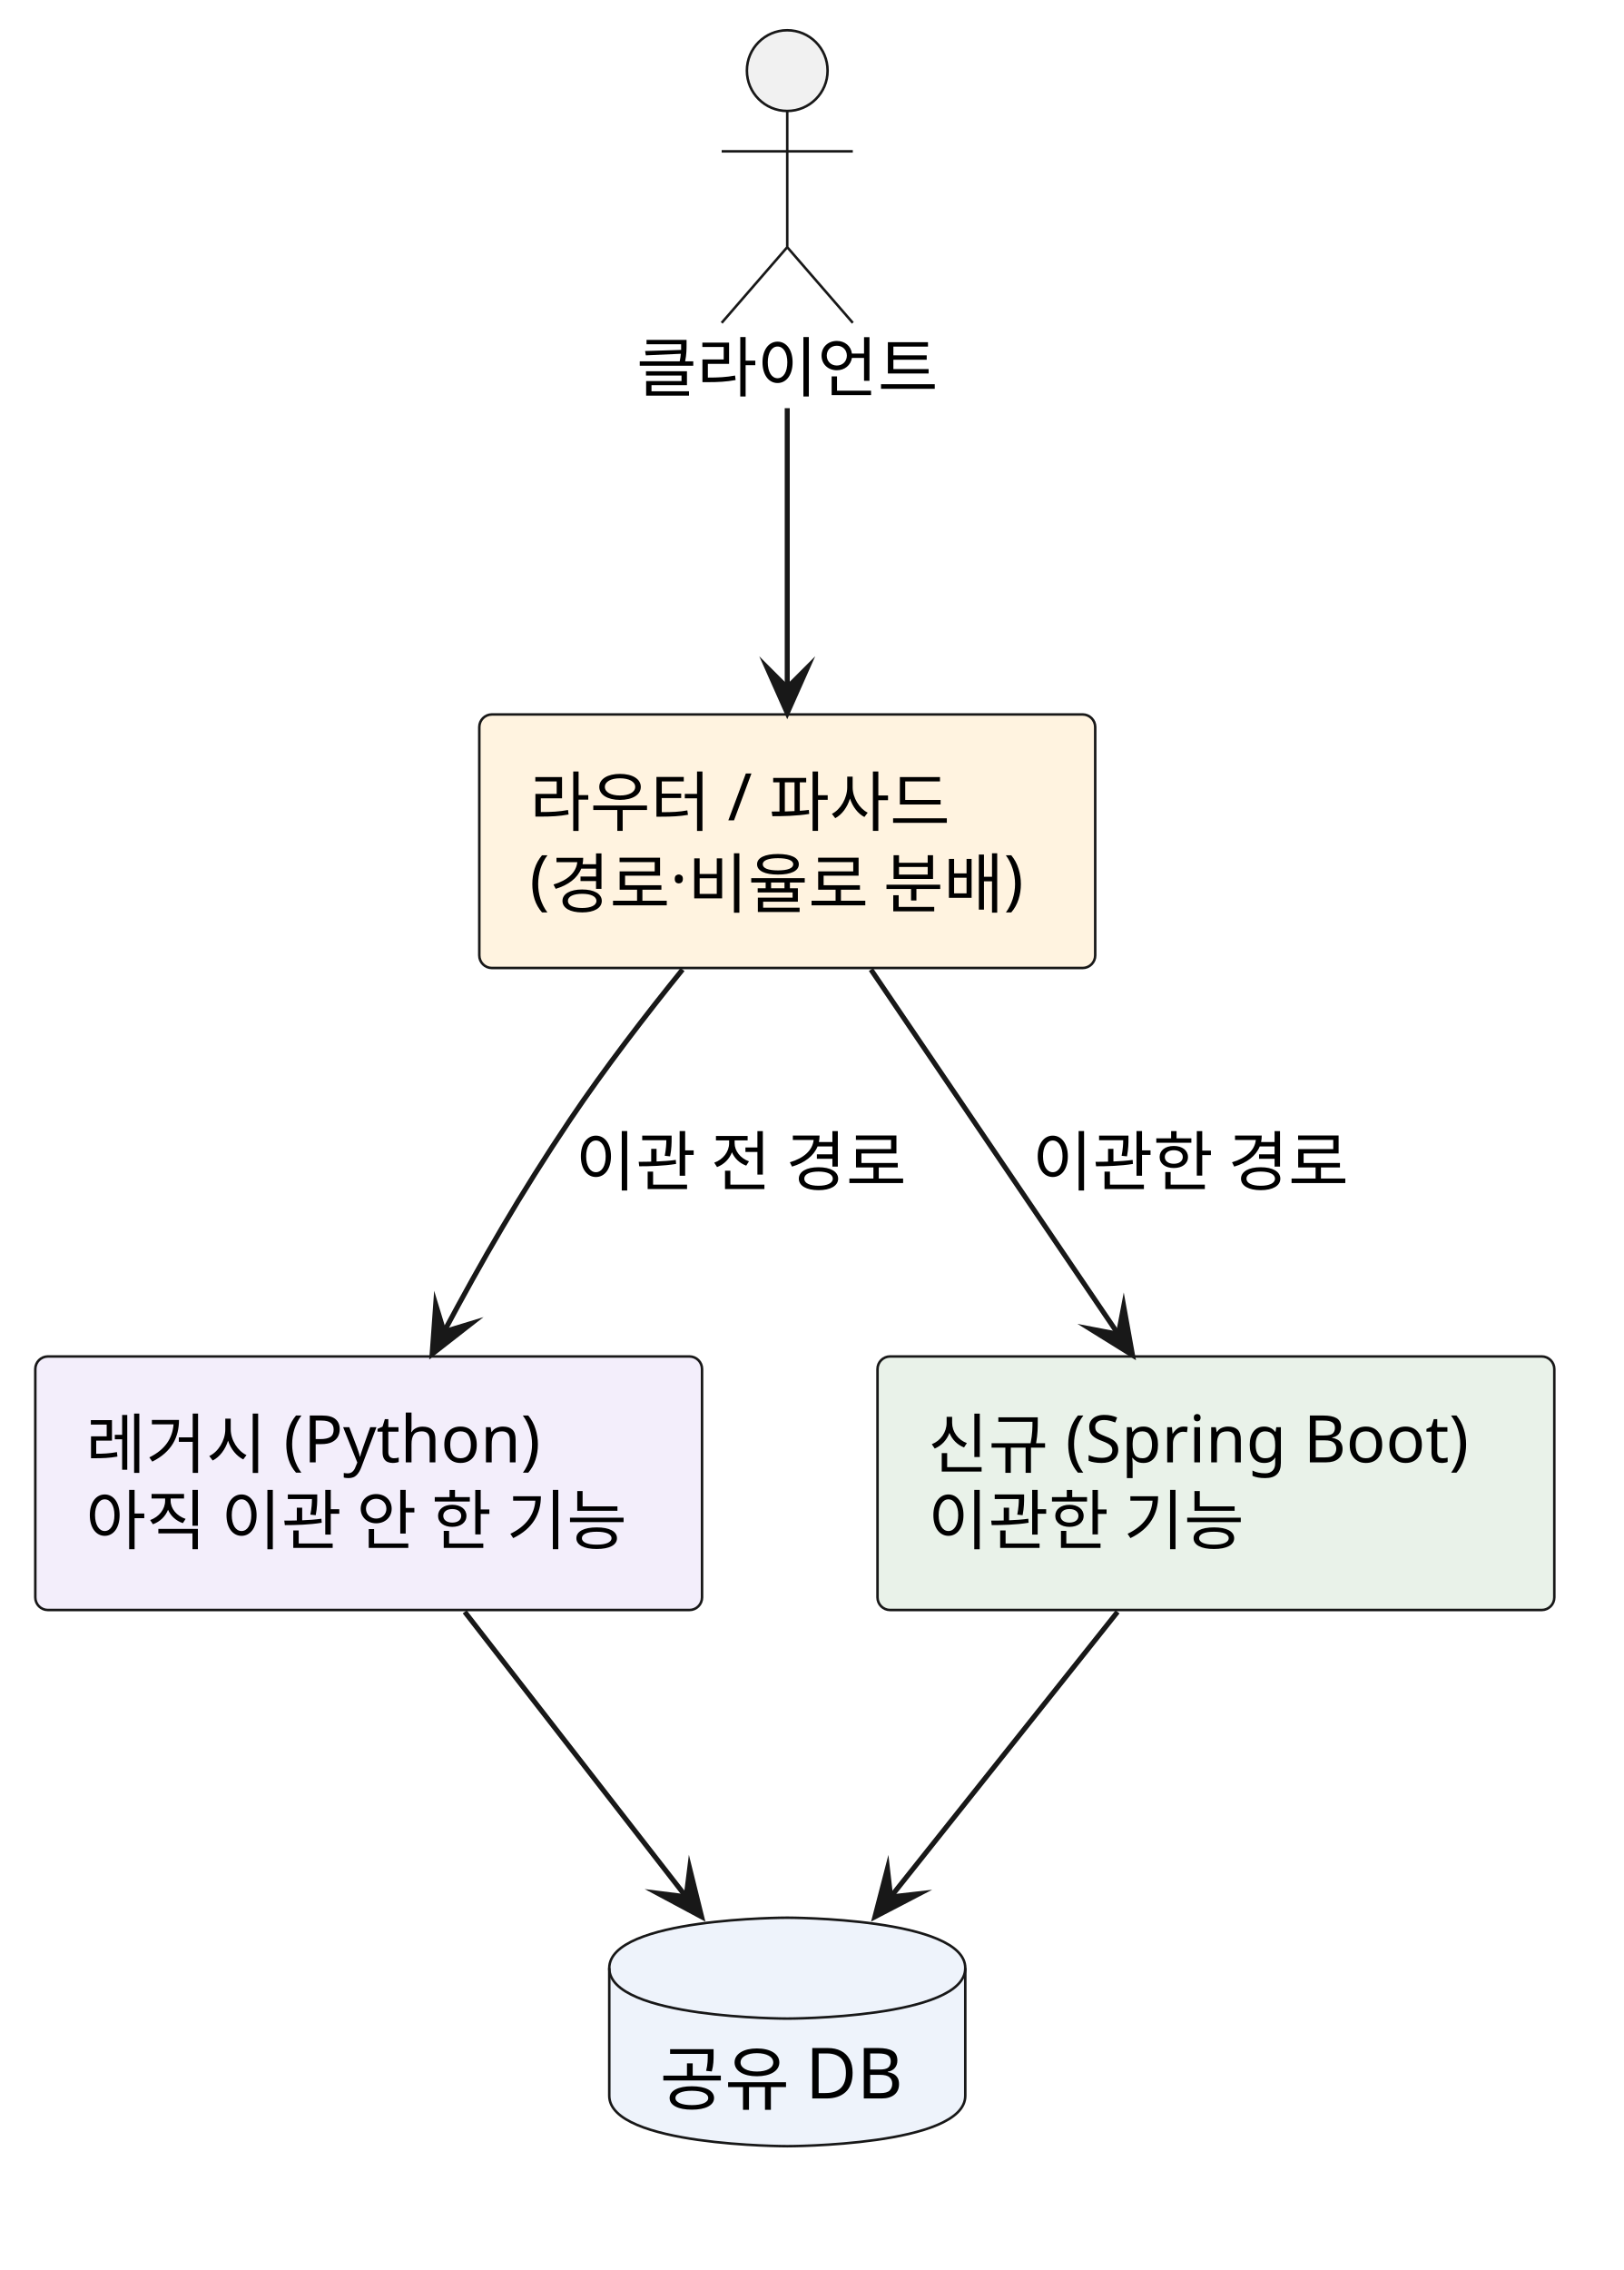
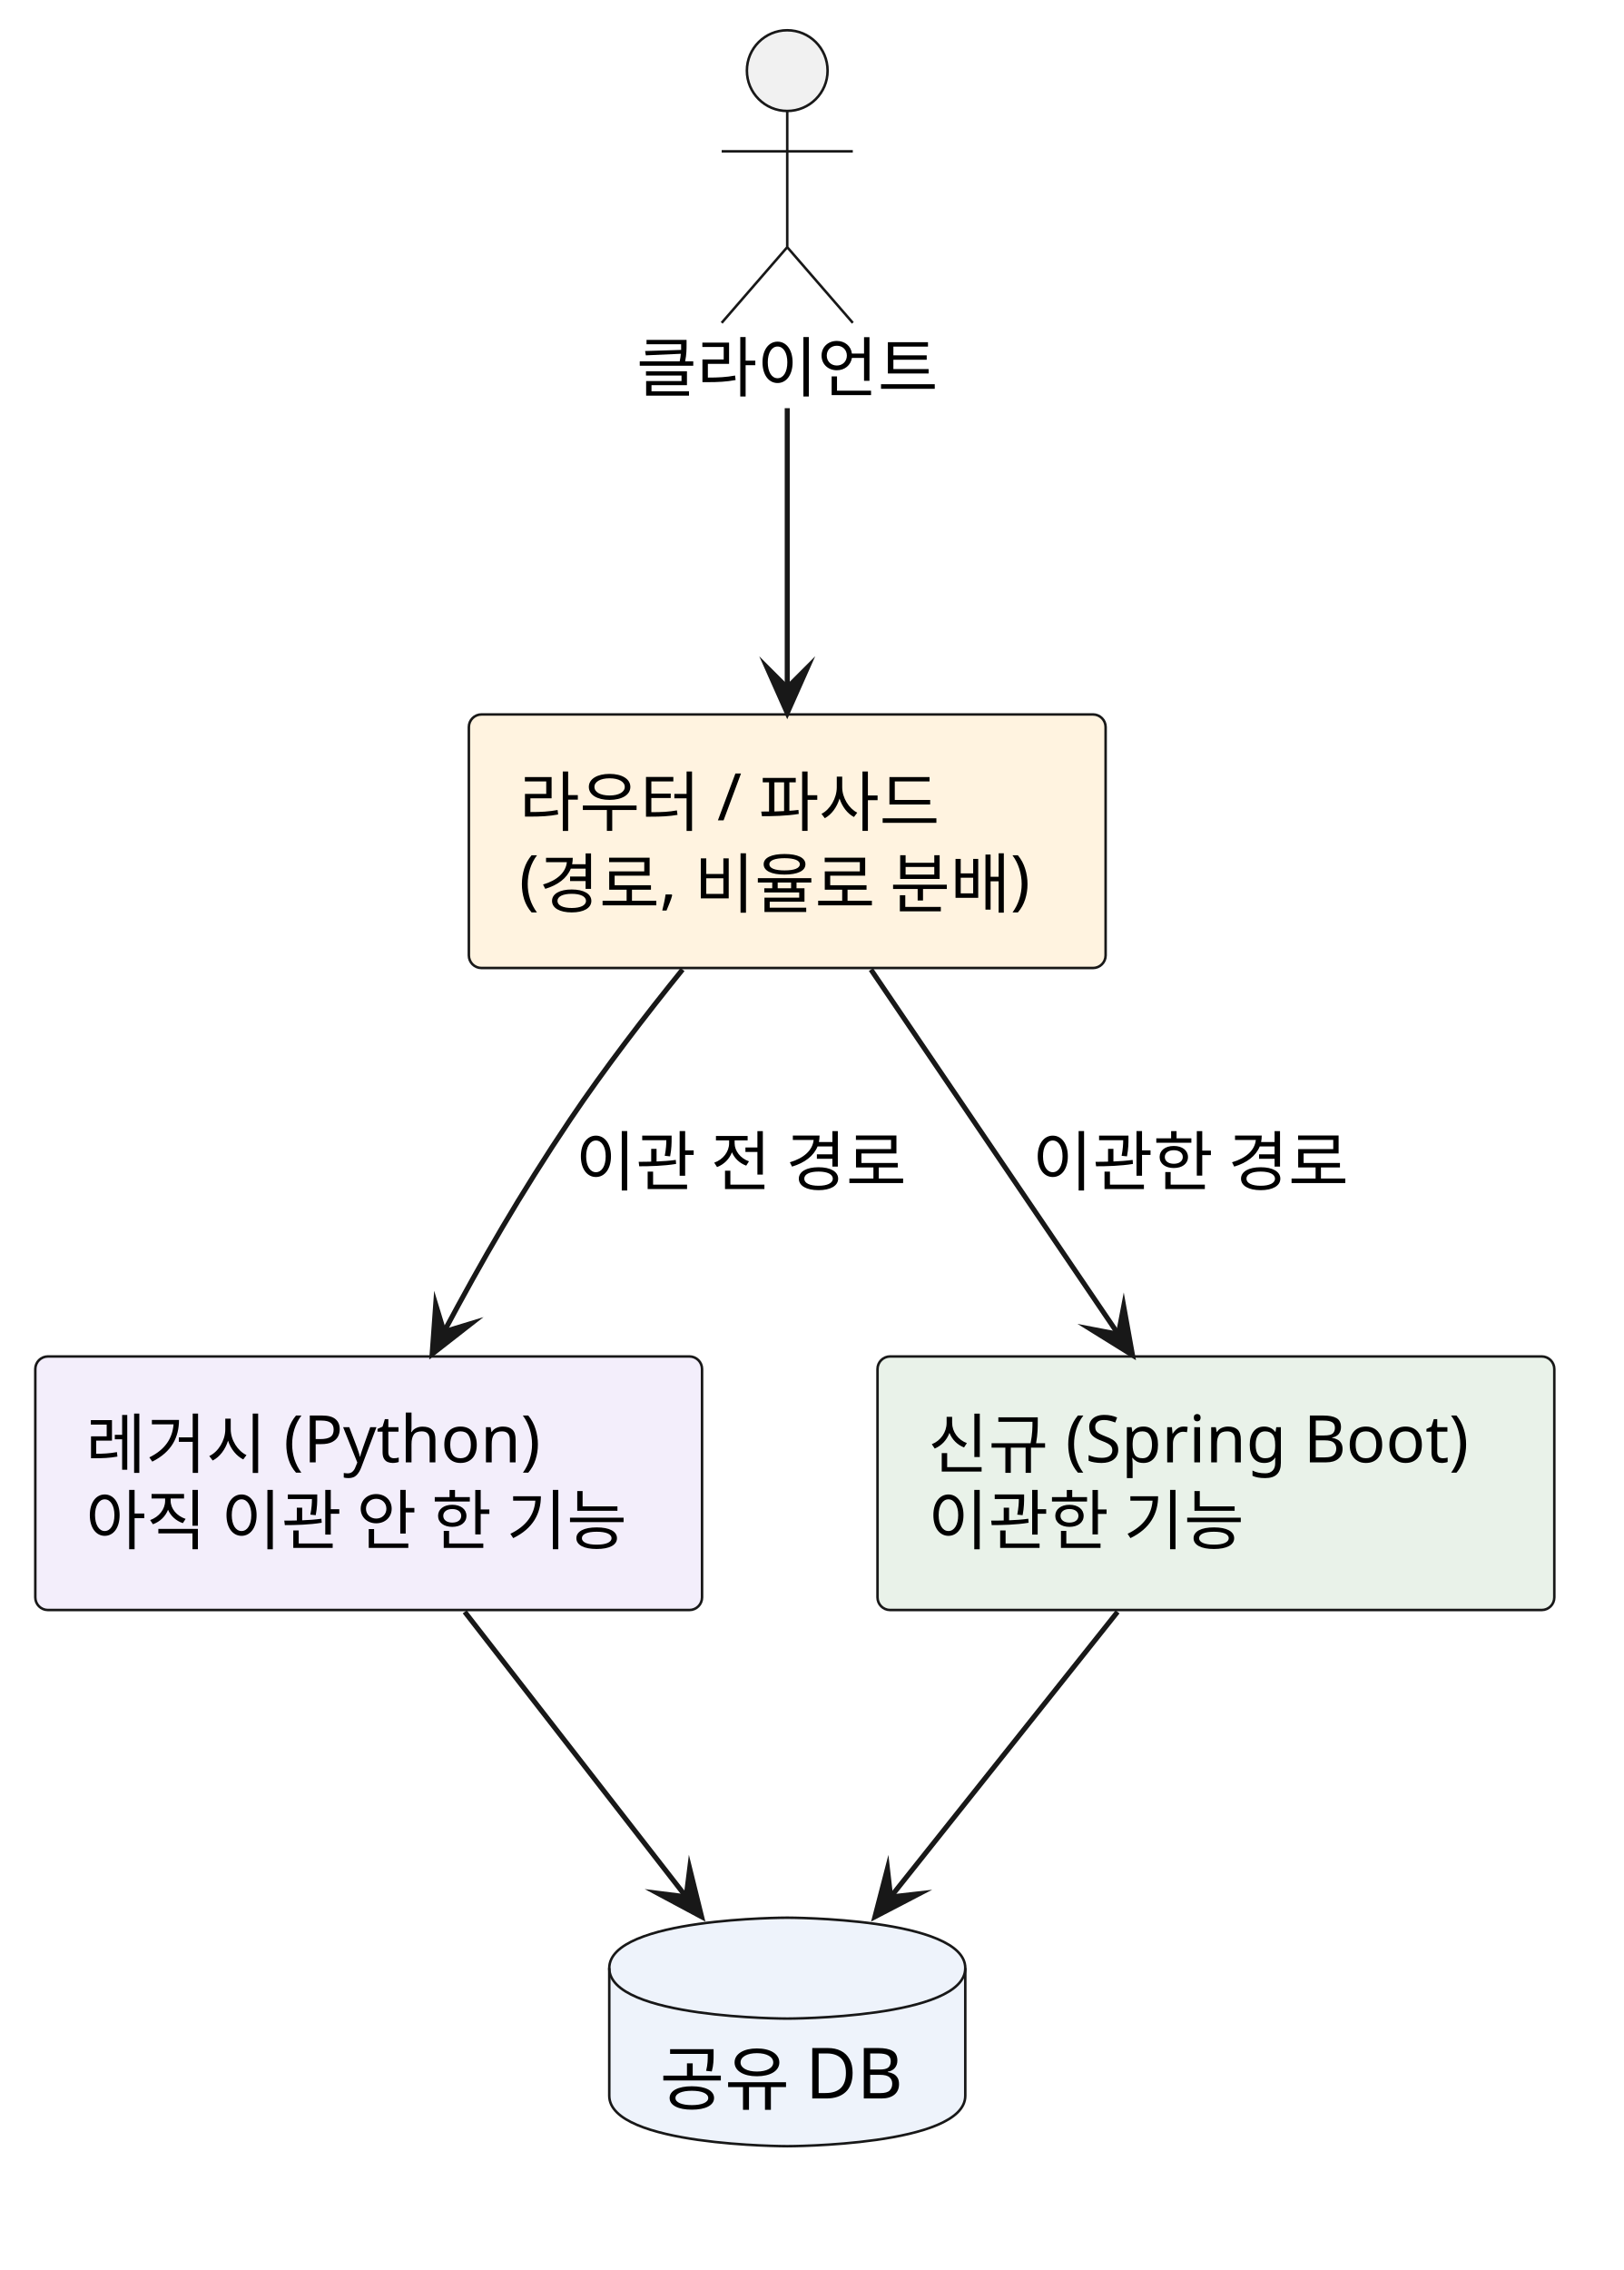
<svg xmlns="http://www.w3.org/2000/svg" version="1.1" data-diagram-type="DESCRIPTION" style="width:322px;height:450px;background:#FFFFFF;" width="322px" height="450px" viewBox="0 0 322 450" zoomAndPan="magnify" preserveAspectRatio="none" contentStyleType="text/css">
  <defs />
  <g font-family="sans-serif" lengthAdjust="spacing">
    <g class="entity" data-qualified-name="c" id="ent0001" data-source-line="6">
      <ellipse cx="156.1" cy="14" rx="8" ry="8" fill="#F1F1F1" style="stroke:#181818;stroke-width:0.5;" />
      <path d="M156.1,22 L156.1,49 M143.1,30 L169.1,30 M156.1,49 L143.1,64 M156.1,49 L169.1,64" style="stroke:#181818;stroke-width:0.5;" fill="none" />
      <text x="126.2" y="77.567" fill="#000" font-size="13" textLength="59.8">클라이언트</text>
    </g>
    <g class="entity" data-qualified-name="r" id="ent0002" data-source-line="7">
-       <rect x="95.04" y="141.63" width="122.128" height="50.266" fill="#FFF3E0" style="stroke:#181818;stroke-width:0.5;" rx="2.5" ry="2.5" />
-       <text x="105.04" y="163.697" fill="#000" font-size="13" textLength="84.405">라우터 / 파사드</text>
-       <text x="105.04" y="178.83" fill="#000" font-size="13" textLength="102.128">(경로·비율로 분배)</text>
+       <rect x="92.97" y="141.63" width="126.261" height="50.266" fill="#FFF3E0" style="stroke:#181818;stroke-width:0.5;" rx="2.5" ry="2.5" />
+       <text x="102.97" y="163.697" fill="#000" font-size="13" textLength="84.405">라우터 / 파사드</text>
+       <text x="102.97" y="178.83" fill="#000" font-size="13" textLength="106.261">(경로, 비율로 분배)</text>
    </g>
    <g class="entity" data-qualified-name="old" id="ent0003" data-source-line="8">
      <rect x="7" y="268.9" width="132.209" height="50.266" fill="#F3EEFB" style="stroke:#181818;stroke-width:0.5;" rx="2.5" ry="2.5" />
      <text x="17" y="290.967" fill="#000" font-size="13" textLength="95.218">레거시 (Python)</text>
      <text x="17" y="306.1" fill="#000" font-size="13" textLength="112.209">아직 이관 안 한 기능</text>
    </g>
    <g class="entity" data-qualified-name="neo" id="ent0004" data-source-line="9">
      <rect x="174" y="268.9" width="134.203" height="50.266" fill="#E9F2E9" style="stroke:#181818;stroke-width:0.5;" rx="2.5" ry="2.5" />
      <text x="184" y="290.967" fill="#000" font-size="13" textLength="114.203">신규 (Spring Boot)</text>
      <text x="184" y="306.1" fill="#000" font-size="13" textLength="63.932">이관한 기능</text>
    </g>
    <g class="entity" data-qualified-name="db" id="ent0005" data-source-line="10">
      <path d="M120.81,390.16 C120.81,380.16 156.107,380.16 156.107,380.16 C156.107,380.16 191.405,380.16 191.405,390.16 L191.405,415.457 C191.405,425.457 156.107,425.457 156.107,425.457 C156.107,425.457 120.81,425.457 120.81,415.457 L120.81,390.16" style="stroke:#181818;stroke-width:0.5;" fill="#EEF3FB" />
      <path d="M120.81,390.16 C120.81,400.16 156.107,400.16 156.107,400.16 C156.107,400.16 191.405,400.16 191.405,390.16" style="stroke:#181818;stroke-width:0.5;" fill="none" />
      <text x="130.81" y="417.155" fill="#000" font-size="14" textLength="50.595">공유 DB</text>
    </g>
    <g class="link" data-entity-1="ent0001" data-entity-2="ent0002" id="lnk6" data-source-line="12" data-link-type="dependency">
      <path d="M156.1,80.91 C156.1,100.5 156.1,119.04 156.1,136.35" style="stroke:#181818;stroke-width:1;" fill="none" id="c-to-r" />
      <polygon points="156.1,141.35,160.1,132.35,156.1,136.35,152.1,132.35,156.1,141.35" fill="#181818" style="stroke:#181818;stroke-width:1;stroke-linejoin:miter;stroke-miterlimit:10;" />
    </g>
    <g class="link" data-entity-1="ent0002" data-entity-2="ent0003" id="lnk7" data-source-line="13" data-link-type="dependency">
      <path d="M135.34,192.2 C127.99,201.29 119.87,211.84 113.1,221.9 C103.07,236.83 95.493,250.038 88.043,264.008" style="stroke:#181818;stroke-width:1;" fill="none" id="r-to-old" />
      <polygon points="85.69,268.42,93.454,262.361,88.043,264.008,86.396,258.596,85.69,268.42" fill="#181818" style="stroke:#181818;stroke-width:1;stroke-linejoin:miter;stroke-miterlimit:10;" />
      <text x="114.1" y="234.967" fill="#000" font-size="13" textLength="68.065">이관 전 경로</text>
    </g>
    <g class="link" data-entity-1="ent0002" data-entity-2="ent0004" id="lnk8" data-source-line="14" data-link-type="dependency">
      <path d="M172.7,192.21 C187.67,214.29 206.782,242.453 221.752,264.503" style="stroke:#181818;stroke-width:1;" fill="none" id="r-to-neo" />
      <polygon points="224.56,268.64,222.814,258.947,221.752,264.503,216.195,263.441,224.56,268.64" fill="#181818" style="stroke:#181818;stroke-width:1;stroke-linejoin:miter;stroke-miterlimit:10;" />
      <text x="204.69" y="234.967" fill="#000" font-size="13" textLength="63.932">이관한 경로</text>
    </g>
    <g class="link" data-entity-1="ent0003" data-entity-2="ent0005" id="lnk9" data-source-line="15" data-link-type="dependency">
      <path d="M92.15,319.53 C106.31,337.75 122.413,358.461 136.053,376.021" style="stroke:#181818;stroke-width:1;" fill="none" id="old-to-db" />
      <polygon points="139.12,379.97,136.758,370.409,136.053,376.021,130.44,375.316,139.12,379.97" fill="#181818" style="stroke:#181818;stroke-width:1;stroke-linejoin:miter;stroke-miterlimit:10;" />
    </g>
    <g class="link" data-entity-1="ent0004" data-entity-2="ent0005" id="lnk10" data-source-line="16" data-link-type="dependency">
      <path d="M221.6,319.53 C207.1,337.75 190.584,358.498 176.604,376.058" style="stroke:#181818;stroke-width:1;" fill="none" id="neo-to-db" />
      <polygon points="173.49,379.97,182.225,375.42,176.604,376.058,175.966,370.438,173.49,379.97" fill="#181818" style="stroke:#181818;stroke-width:1;stroke-linejoin:miter;stroke-miterlimit:10;" />
    </g>
  </g>
</svg>
